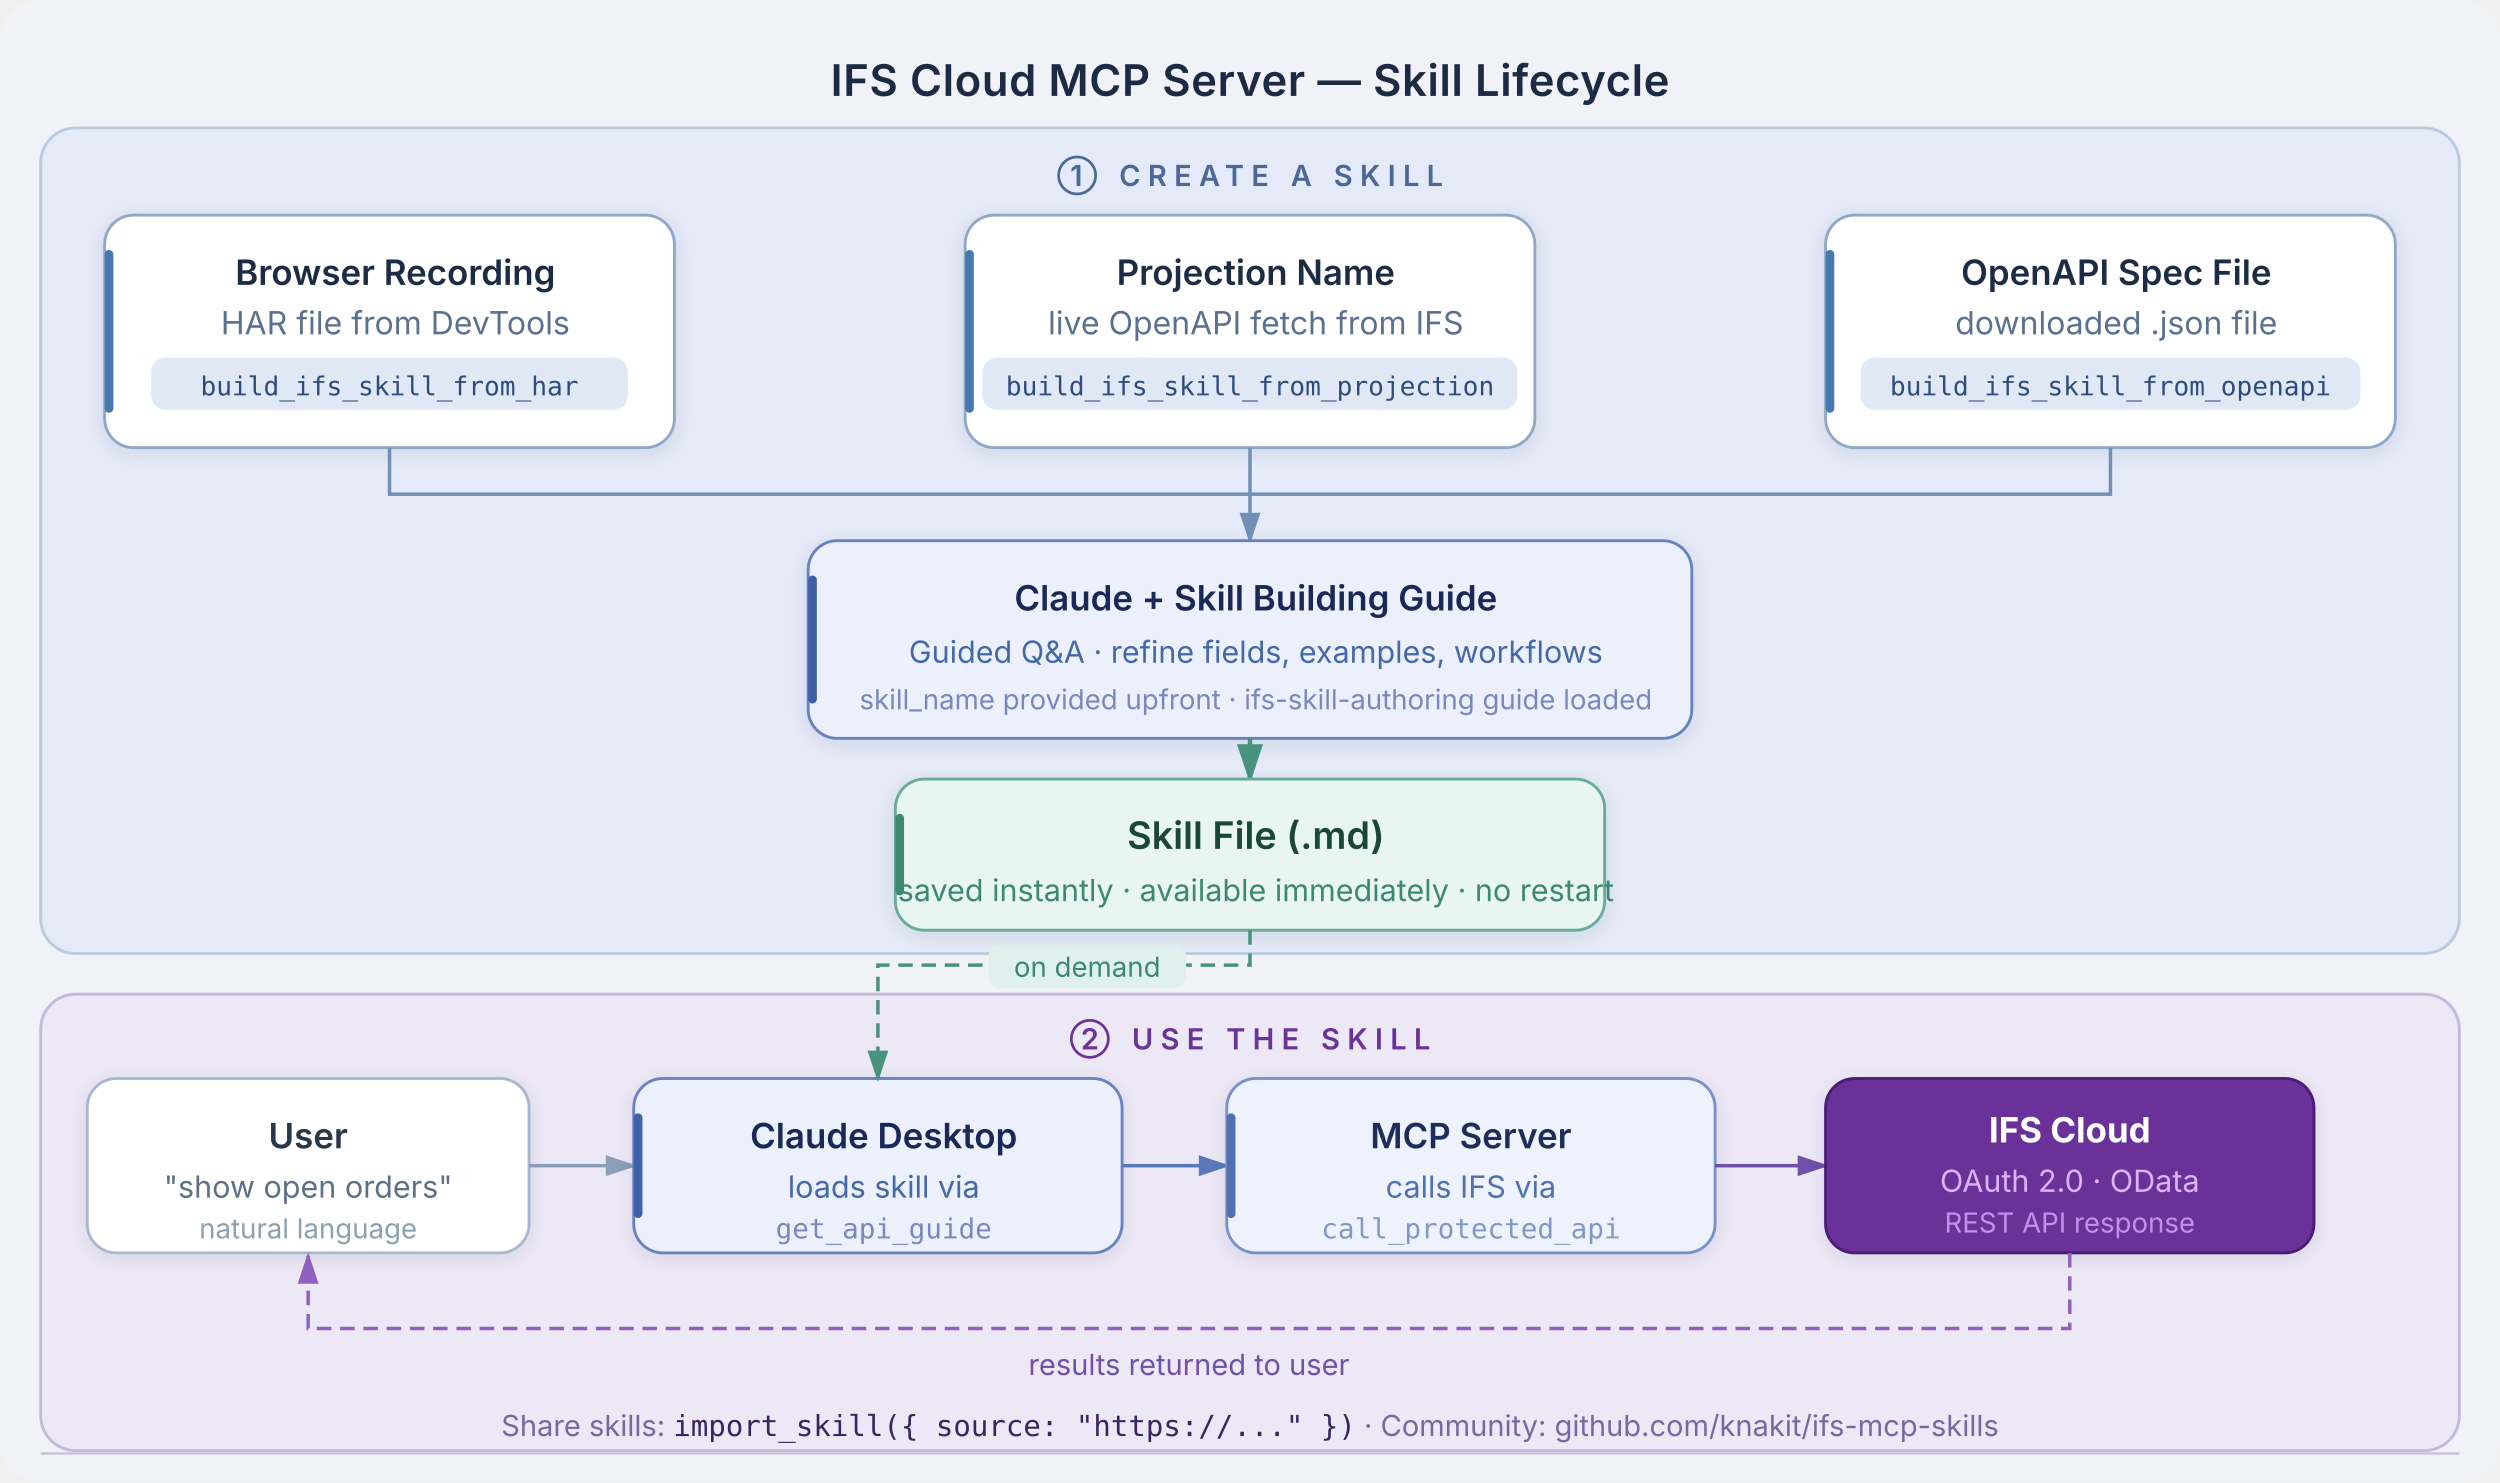
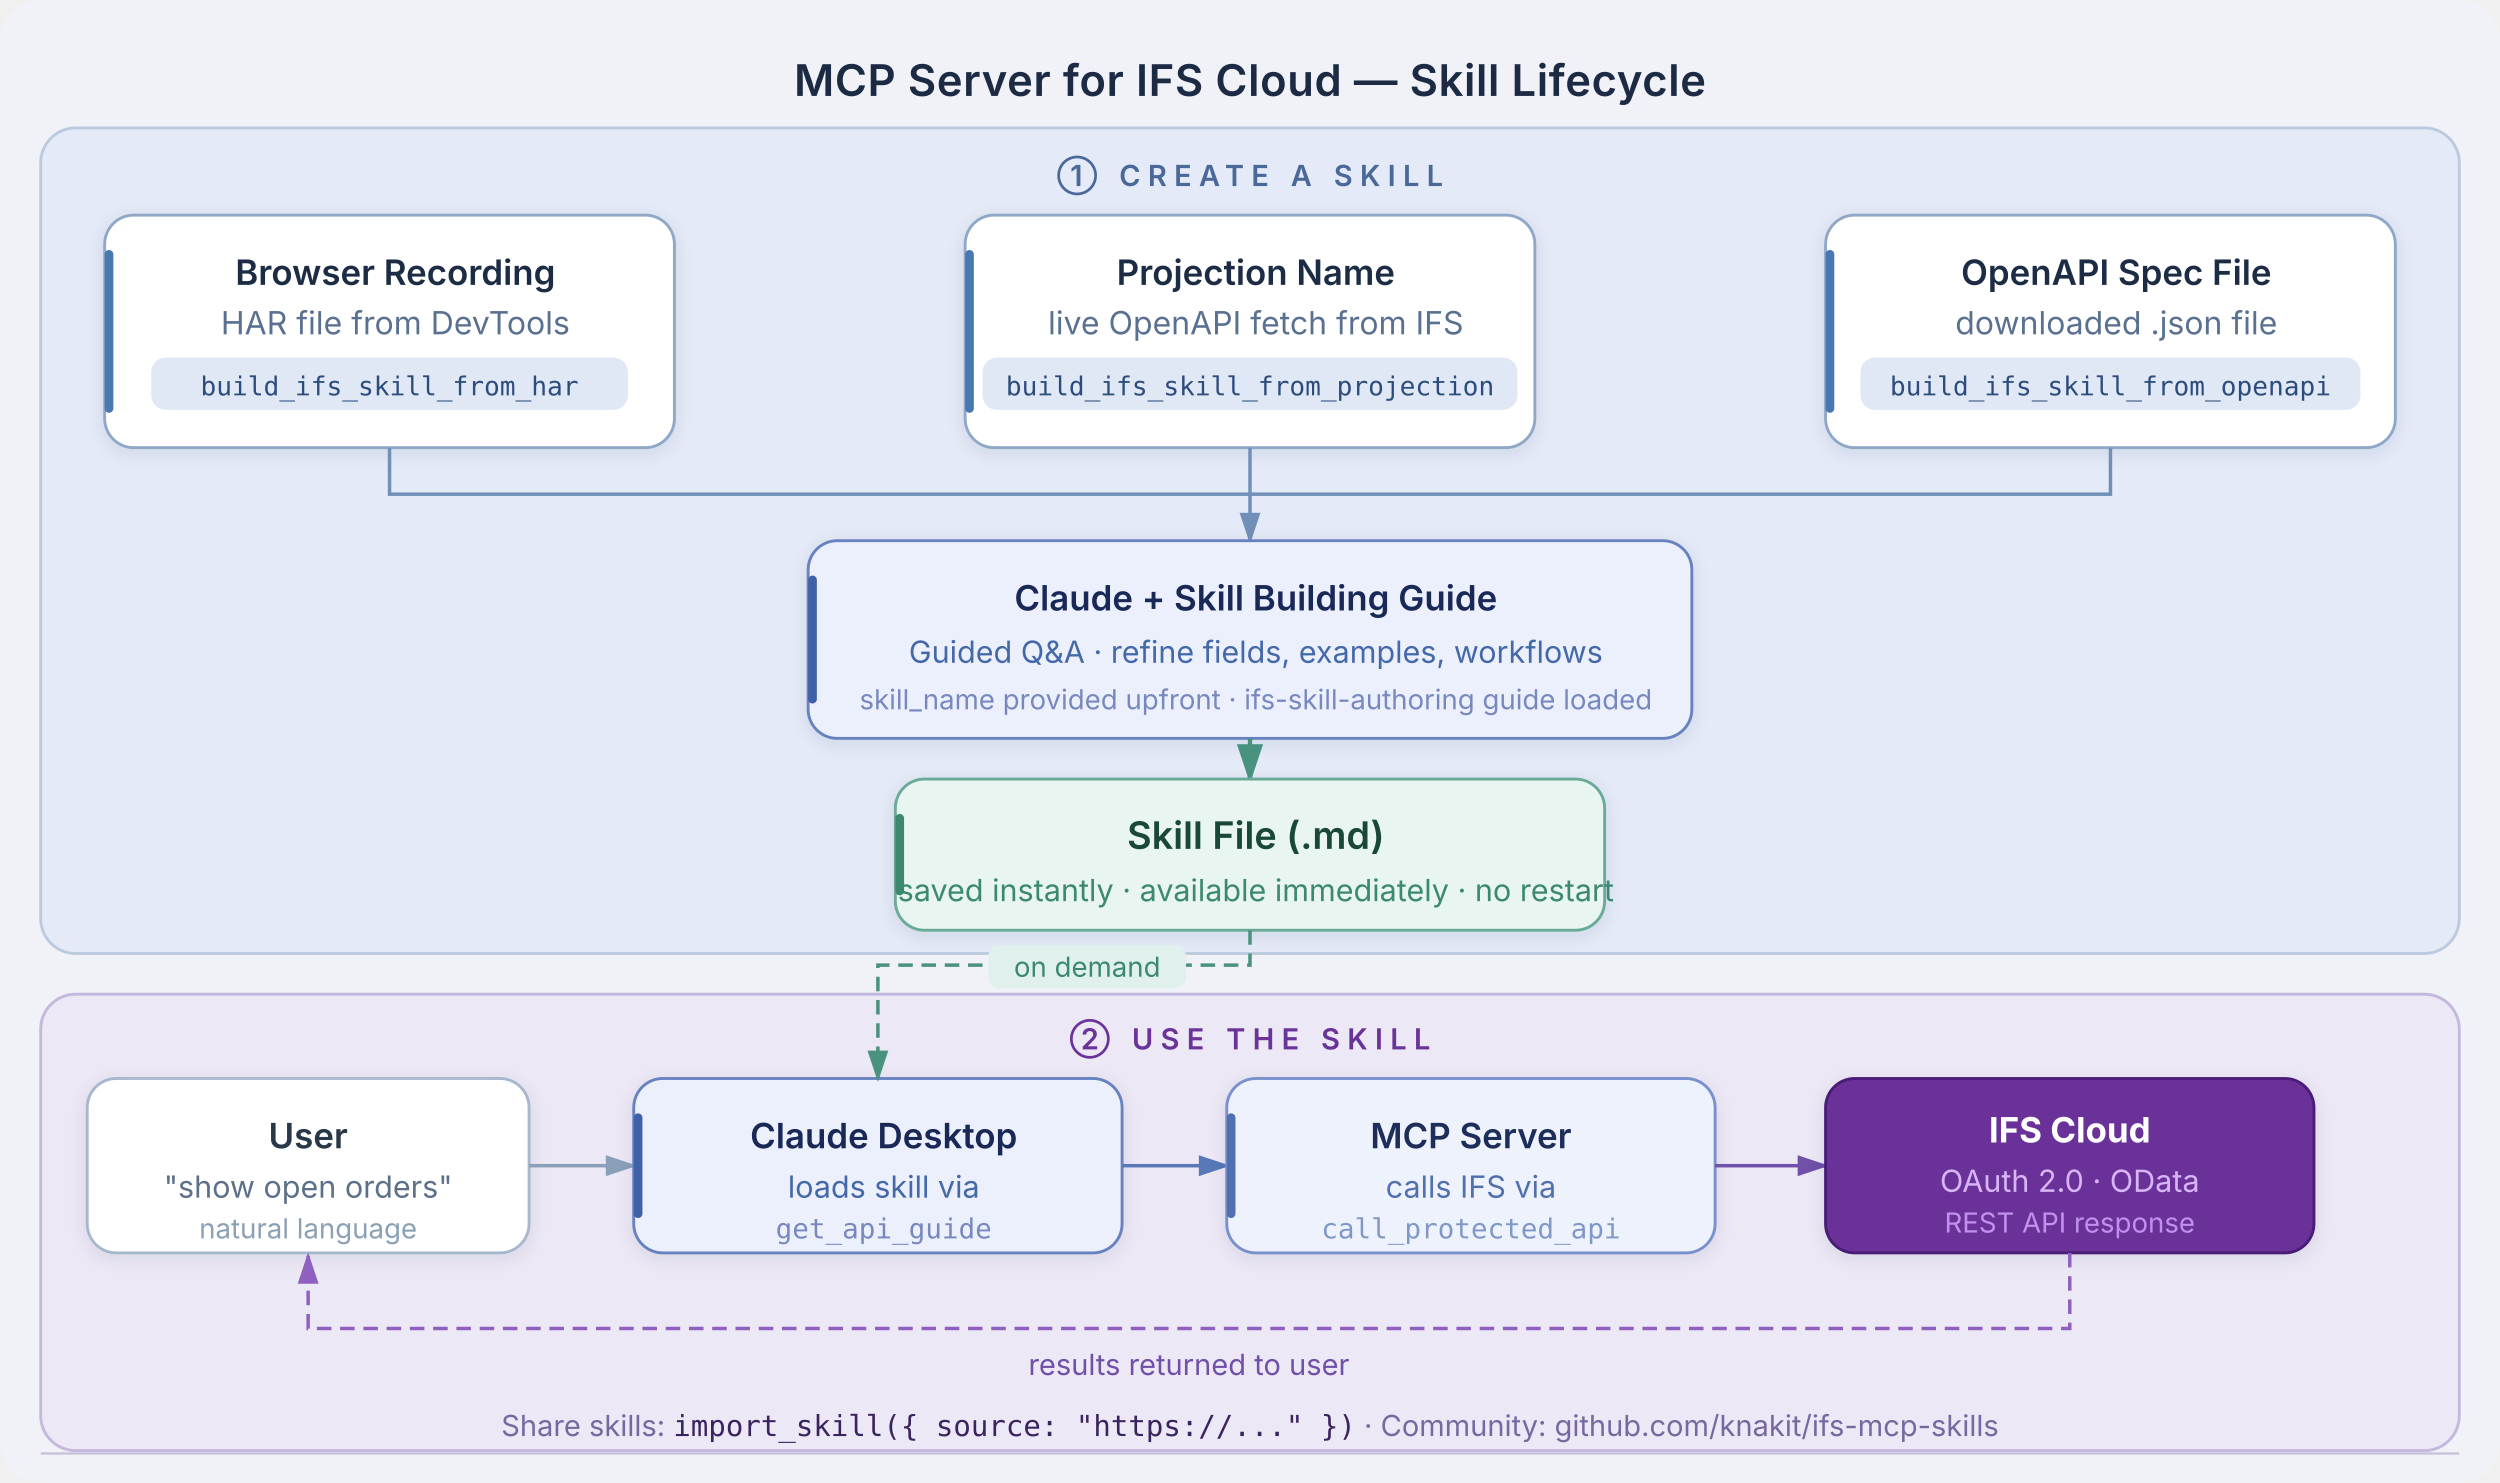
<svg xmlns="http://www.w3.org/2000/svg" viewBox="0 0 860 510" font-family="system-ui,-apple-system,'Segoe UI',sans-serif">
  <defs>
    <filter id="sh" x="-8%" y="-8%" width="116%" height="132%">
      <feDropShadow dx="0" dy="1.5" stdDeviation="3" flood-color="#1E2A4A" flood-opacity="0.10" />
    </filter>
    <marker id="mu" markerWidth="9" markerHeight="6" refX="8" refY="3" orient="auto">
      <polygon points="0 0,9 3,0 6" fill="#7090B8" />
    </marker>
    <marker id="mt" markerWidth="9" markerHeight="6" refX="8" refY="3" orient="auto">
      <polygon points="0 0,9 3,0 6" fill="#4A9280" />
    </marker>
    <marker id="mb" markerWidth="9" markerHeight="6" refX="8" refY="3" orient="auto">
      <polygon points="0 0,9 3,0 6" fill="#5878B8" />
    </marker>
    <marker id="mp" markerWidth="9" markerHeight="6" refX="8" refY="3" orient="auto">
      <polygon points="0 0,9 3,0 6" fill="#7050A8" />
    </marker>
    <marker id="mq" markerWidth="9" markerHeight="6" refX="8" refY="3" orient="auto">
      <polygon points="0 0,9 3,0 6" fill="#9060C0" />
    </marker>
    <marker id="mn" markerWidth="9" markerHeight="6" refX="8" refY="3" orient="auto">
      <polygon points="0 0,9 3,0 6" fill="#8AA0B8" />
    </marker>
  </defs>
  <rect width="860" height="510" fill="#F0F2F8" rx="14" />
-   <text x="430" y="33" text-anchor="middle" font-size="15" font-weight="600" fill="#1C2A44" letter-spacing="0.2">IFS Cloud MCP Server — Skill Lifecycle</text>
+   <text x="430" y="33" text-anchor="middle" font-size="15" font-weight="600" fill="#1C2A44" letter-spacing="0.2">MCP Server for IFS Cloud — Skill Lifecycle</text>
  <rect x="14" y="44" width="832" height="284" rx="12" fill="#E4EAF7" stroke="#BCCADF" stroke-width="1" />
  <text x="430" y="64" text-anchor="middle" font-size="10" font-weight="600" fill="#4A6898" letter-spacing="2.5">① CREATE A SKILL</text>
  <rect x="36" y="74" width="196" height="80" rx="10" fill="#FFFFFF" stroke="#90A8C8" stroke-width="1" filter="url(#sh)" />
  <rect x="36" y="86" width="3" height="56" rx="1.5" fill="#4878B0" />
  <text x="136" y="98" text-anchor="middle" font-size="12" font-weight="600" fill="#1C2C44">Browser Recording</text>
  <text x="136" y="115" text-anchor="middle" font-size="11" fill="#5A7090">HAR file from DevTools</text>
  <rect x="52" y="123" width="164" height="18" rx="5" fill="#E0E8F5" />
  <text x="134" y="136" text-anchor="middle" font-size="9" fill="#2C4C7C" font-family="monospace">build_ifs_skill_from_har</text>
  <rect x="332" y="74" width="196" height="80" rx="10" fill="#FFFFFF" stroke="#90A8C8" stroke-width="1" filter="url(#sh)" />
  <rect x="332" y="86" width="3" height="56" rx="1.5" fill="#4878B0" />
  <text x="432" y="98" text-anchor="middle" font-size="12" font-weight="600" fill="#1C2C44">Projection Name</text>
  <text x="432" y="115" text-anchor="middle" font-size="11" fill="#5A7090">live OpenAPI fetch from IFS</text>
  <rect x="338" y="123" width="184" height="18" rx="5" fill="#E0E8F5" />
  <text x="430" y="136" text-anchor="middle" font-size="9" fill="#2C4C7C" font-family="monospace">build_ifs_skill_from_projection</text>
  <rect x="628" y="74" width="196" height="80" rx="10" fill="#FFFFFF" stroke="#90A8C8" stroke-width="1" filter="url(#sh)" />
  <rect x="628" y="86" width="3" height="56" rx="1.5" fill="#4878B0" />
  <text x="728" y="98" text-anchor="middle" font-size="12" font-weight="600" fill="#1C2C44">OpenAPI Spec File</text>
  <text x="728" y="115" text-anchor="middle" font-size="11" fill="#5A7090">downloaded .json file</text>
  <rect x="640" y="123" width="172" height="18" rx="5" fill="#E0E8F5" />
  <text x="726" y="136" text-anchor="middle" font-size="9" fill="#2C4C7C" font-family="monospace">build_ifs_skill_from_openapi</text>
  <polyline points="134,154 134,170 430,170" fill="none" stroke="#7090B8" stroke-width="1.2" />
  <line x1="430" y1="154" x2="430" y2="170" stroke="#7090B8" stroke-width="1.2" />
  <polyline points="726,154 726,170 430,170" fill="none" stroke="#7090B8" stroke-width="1.2" />
  <line x1="430" y1="170" x2="430" y2="186" stroke="#7090B8" stroke-width="1.2" marker-end="url(#mu)" />
  <rect x="278" y="186" width="304" height="68" rx="10" fill="#EBF0FC" stroke="#6882C0" stroke-width="1" filter="url(#sh)" />
  <rect x="278" y="198" width="3" height="44" rx="1.5" fill="#4060A8" />
  <text x="432" y="210" text-anchor="middle" font-size="12" font-weight="600" fill="#1A2858">Claude + Skill Building Guide</text>
  <text x="432" y="228" text-anchor="middle" font-size="10.5" fill="#4468A8">Guided Q&amp;A · refine fields, examples, workflows</text>
  <text x="432" y="244" text-anchor="middle" font-size="9.5" fill="#7888BE">skill_name provided upfront · ifs-skill-authoring guide loaded</text>
  <line x1="430" y1="254" x2="430" y2="268" stroke="#4A9280" stroke-width="1.5" marker-end="url(#mt)" />
  <rect x="308" y="268" width="244" height="52" rx="10" fill="#E8F5F0" stroke="#6AAA98" stroke-width="1" filter="url(#sh)" />
  <rect x="308" y="280" width="3" height="28" rx="1.5" fill="#3C8870" />
  <text x="432" y="292" text-anchor="middle" font-size="13" font-weight="600" fill="#1A4838">Skill File  (.md)</text>
  <text x="432" y="310" text-anchor="middle" font-size="10.5" fill="#3C8870">saved instantly · available immediately · no restart</text>
  <rect x="14" y="342" width="832" height="157" rx="12" fill="#EDE8F5" stroke="#C4B8DC" stroke-width="1" />
  <text x="430" y="361" text-anchor="middle" font-size="10" font-weight="600" fill="#6A3399" letter-spacing="2.5">② USE THE SKILL</text>
  <rect x="30" y="371" width="152" height="60" rx="10" fill="#FFFFFF" stroke="#A8B8CC" stroke-width="1" filter="url(#sh)" />
  <text x="106" y="395" text-anchor="middle" font-size="12" font-weight="600" fill="#283848">User</text>
  <text x="106" y="412" text-anchor="middle" font-size="10.5" fill="#5C7088">"show open orders"</text>
  <text x="106" y="426" text-anchor="middle" font-size="9.5" fill="#8AA0B4">natural language</text>
  <line x1="182" y1="401" x2="218" y2="401" stroke="#8AA0B8" stroke-width="1.2" marker-end="url(#mn)" />
  <rect x="218" y="371" width="168" height="60" rx="10" fill="#EBF0FC" stroke="#6882C0" stroke-width="1" filter="url(#sh)" />
  <rect x="218" y="383" width="3" height="36" rx="1.5" fill="#4060A8" />
  <text x="304" y="395" text-anchor="middle" font-size="12" font-weight="600" fill="#1A2858">Claude Desktop</text>
  <text x="304" y="412" text-anchor="middle" font-size="10.5" fill="#4468A8">loads skill via</text>
  <text x="304" y="426" text-anchor="middle" font-size="9.5" fill="#7888BE" font-family="monospace">get_api_guide</text>
  <line x1="386" y1="401" x2="422" y2="401" stroke="#5878B8" stroke-width="1.2" marker-end="url(#mb)" />
  <rect x="422" y="371" width="168" height="60" rx="10" fill="#EEF2FC" stroke="#7890CC" stroke-width="1" filter="url(#sh)" />
  <rect x="422" y="383" width="3" height="36" rx="1.5" fill="#5070B0" />
  <text x="506" y="395" text-anchor="middle" font-size="12" font-weight="600" fill="#1E2E5A">MCP Server</text>
  <text x="506" y="412" text-anchor="middle" font-size="10.5" fill="#5070B0">calls IFS via</text>
  <text x="506" y="426" text-anchor="middle" font-size="9.5" fill="#8098C8" font-family="monospace">call_protected_api</text>
  <line x1="590" y1="401" x2="628" y2="401" stroke="#7050A8" stroke-width="1.2" marker-end="url(#mp)" />
  <rect x="628" y="371" width="168" height="60" rx="10" fill="#6A3399" stroke="#4A1A78" stroke-width="1" filter="url(#sh)" />
  <text x="712" y="393" text-anchor="middle" font-size="12" font-weight="700" fill="#FFFFFF">IFS Cloud</text>
  <text x="712" y="410" text-anchor="middle" font-size="10.5" fill="#D8B4F8">OAuth 2.0 · OData</text>
  <text x="712" y="424" text-anchor="middle" font-size="9.5" fill="#C090EC">REST API response</text>
  <polyline points="712,431 712,457 106,457 106,432" fill="none" stroke="#9060C0" stroke-width="1.2" stroke-dasharray="5,3" marker-end="url(#mq)" />
  <text x="409" y="473" text-anchor="middle" font-size="10" fill="#7050A8">results returned to user</text>
  <polyline points="430,320 430,332 302,332 302,371" fill="none" stroke="#4A9280" stroke-width="1.2" stroke-dasharray="5,3" marker-end="url(#mt)" />
  <rect x="340" y="325" width="68" height="15" rx="4" fill="#E0F0EC" />
  <text x="374" y="336" text-anchor="middle" font-size="9.5" fill="#3C8870">on demand</text>
  <line x1="14" y1="500" x2="846" y2="500" stroke="#C8C0D8" stroke-width="0.8" />
  <text x="430" y="494" text-anchor="middle" font-size="10" fill="#7868A0">
    Share skills:
    <tspan font-family="monospace" fill="#3A2460"> import_skill({ source: "https://..." }) </tspan>
    · Community: github.com/knakit/ifs-mcp-skills
  </text>
</svg>
